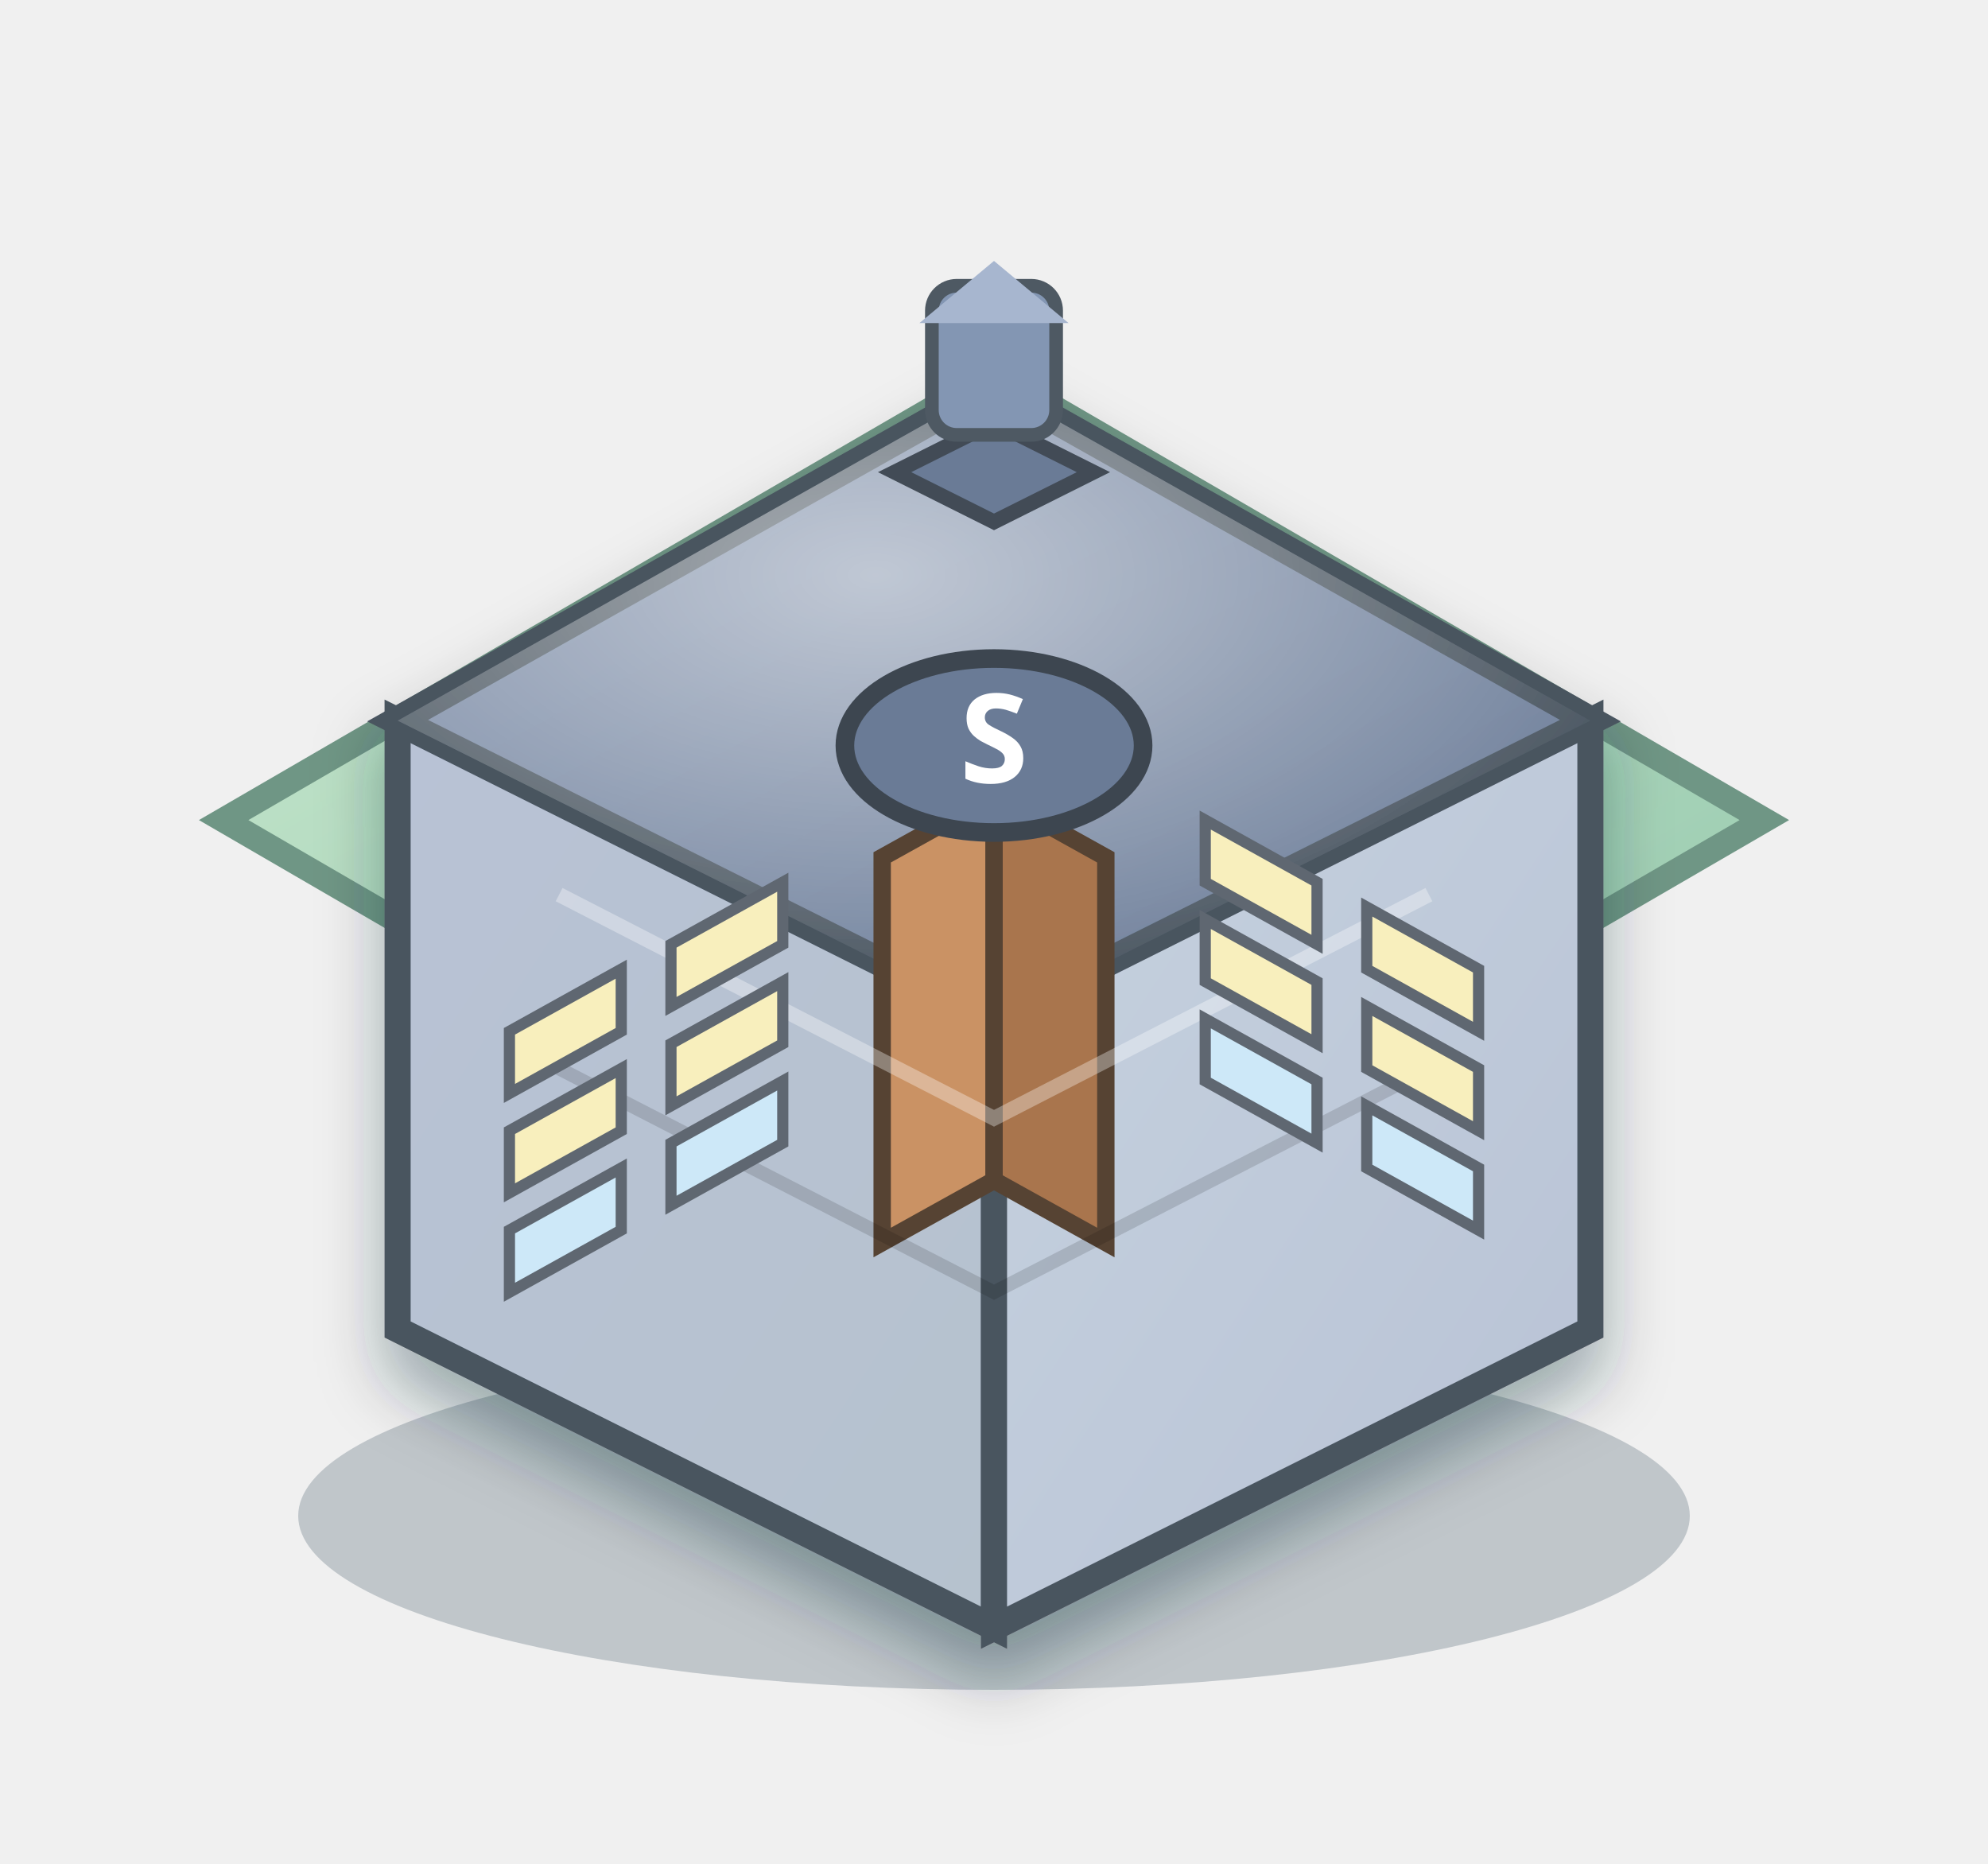
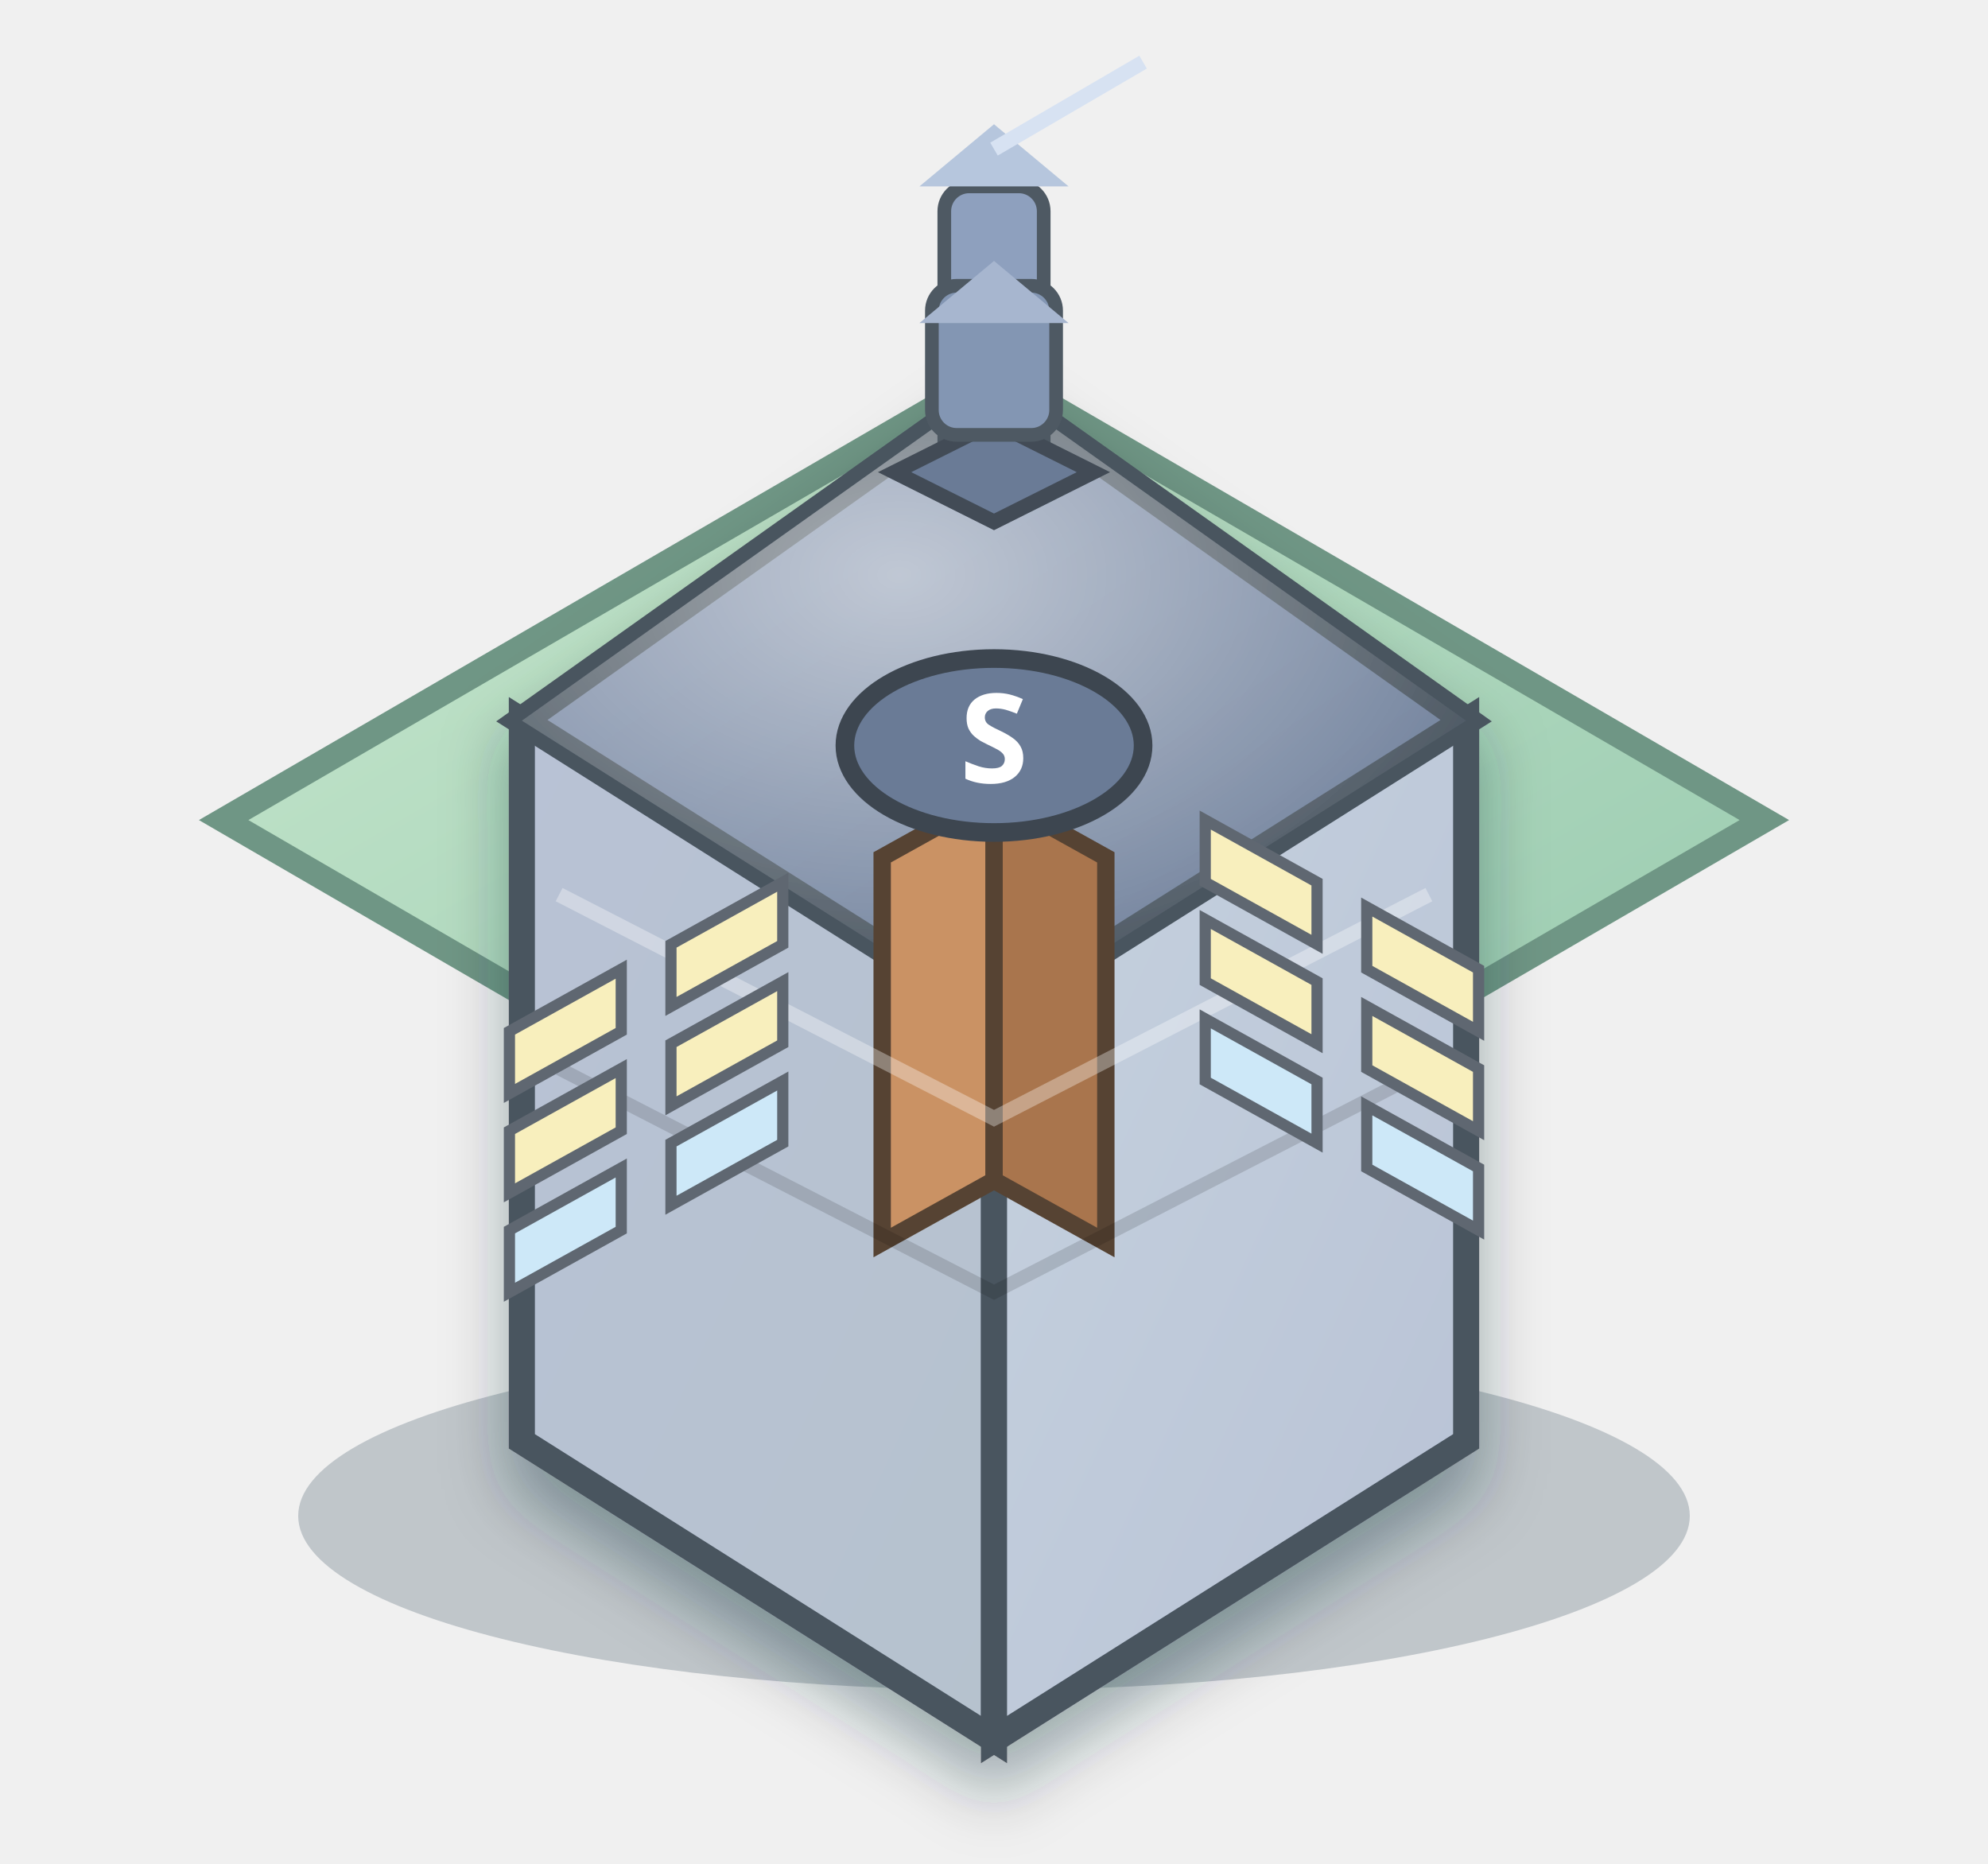
<svg xmlns="http://www.w3.org/2000/svg" width="160" height="150" viewBox="0 0 160 150" fill="none">
  <defs>
    <linearGradient id="ground" x1="0" y1="0" x2="1" y2="1">
      <stop offset="0%" stop-color="#c7e7cd" />
      <stop offset="100%" stop-color="#95c8ad" />
    </linearGradient>
    <linearGradient id="roofFace" x1="0" y1="0" x2="1" y2="1">
      <stop offset="0%" stop-color="#7f8faa" />
      <stop offset="100%" stop-color="#6a7b96" />
    </linearGradient>
    <linearGradient id="wallL" x1="0" y1="0" x2="1" y2="1">
      <stop offset="0%" stop-color="#b8c2d5" />
      <stop offset="100%" stop-color="#b6c2ce" />
    </linearGradient>
    <linearGradient id="wallR" x1="0" y1="0" x2="1" y2="1">
      <stop offset="0%" stop-color="#c6d2df" />
      <stop offset="100%" stop-color="#b8c2d5" />
    </linearGradient>
    <radialGradient id="roofSpec" cx="40%" cy="30%" r="70%">
      <stop offset="0%" stop-color="#ffffff88" />
      <stop offset="100%" stop-color="#ffffff00" />
    </radialGradient>
    <filter id="softShadow" x="-20%" y="-20%" width="140%" height="140%">
      <feDropShadow dx="0" dy="3" stdDeviation="2.6" flood-color="#122a38" flood-opacity="0.35" />
    </filter>
  </defs>
  <ellipse cx="80" cy="122" rx="56" ry="14" fill="#173246" opacity="0.22" />
  <polygon points="80,30 142,66 80,102 18,66" fill="url(#ground)" stroke="#6f9685" stroke-width="2" />
  <g filter="url(#softShadow)">
-     <polygon points="32,58 80,82 80,131 32,107" fill="url(#wallL)" stroke="#48545f" stroke-width="2.1" />
-     <polygon points="128,58 80,82 80,131 128,107" fill="url(#wallR)" stroke="#48545f" stroke-width="2.1" />
-     <polygon points="80,31 128,58 80,82 32,58" fill="url(#roofFace)" stroke="#48545f" stroke-width="2.3" />
-     <polygon points="80,31 128,58 80,82 32,58" fill="url(#roofSpec)" />
+     <polygon points="42,58 80,82 80,140 42,116" fill="url(#wallL)" stroke="#48545f" stroke-width="2.1" />
+     <polygon points="118,58 80,82 80,140 118,116" fill="url(#wallR)" stroke="#48545f" stroke-width="2.1" />
+     <polygon points="80,31 118,58 80,82 42,58" fill="url(#roofFace)" stroke="#48545f" stroke-width="2.3" />
+     <polygon points="80,31 118,58 80,82 42,58" fill="url(#roofSpec)" />
  </g>
  <polygon points="80,64 89,69 89,100 80,95" fill="#a9754d" stroke="#564333" stroke-width="1.4" />
  <polygon points="80,64 71,69 71,100 80,95" fill="#ca9264" stroke="#564333" stroke-width="1.4" />
  <polyline points="45,72 80,90 115,72" stroke="#ffffff55" stroke-width="1.2" />
  <polyline points="45,86 80,104 115,86" stroke="#00000022" stroke-width="1.1" />
  <polygon points="97,66 106,71 106,76 97,71" fill="#f8efbd" stroke="#5f6771" stroke-width="0.9" />
  <polygon points="110,73 119,78 119,83 110,78" fill="#f8efbd" stroke="#5f6771" stroke-width="0.9" />
  <polygon points="97,74 106,79 106,84 97,79" fill="#f8efbd" stroke="#5f6771" stroke-width="0.9" />
  <polygon points="110,81 119,86 119,91 110,86" fill="#f8efbd" stroke="#5f6771" stroke-width="0.9" />
  <polygon points="97,82 106,87 106,92 97,87" fill="#cde8f8" stroke="#5f6771" stroke-width="0.9" />
  <polygon points="110,89 119,94 119,99 110,94" fill="#cde8f8" stroke="#5f6771" stroke-width="0.9" />
  <polygon points="63,71 54,76 54,81 63,76" fill="#f8efbd" stroke="#5f6771" stroke-width="0.9" />
  <polygon points="50,78 41,83 41,88 50,83" fill="#f8efbd" stroke="#5f6771" stroke-width="0.9" />
  <polygon points="63,79 54,84 54,89 63,84" fill="#f8efbd" stroke="#5f6771" stroke-width="0.9" />
  <polygon points="50,86 41,91 41,96 50,91" fill="#f8efbd" stroke="#5f6771" stroke-width="0.9" />
  <polygon points="63,87 54,92 54,97 63,92" fill="#cde8f8" stroke="#5f6771" stroke-width="0.9" />
  <polygon points="50,94 41,99 41,104 50,99" fill="#cde8f8" stroke="#5f6771" stroke-width="0.9" />
  <ellipse cx="80" cy="60" rx="12" ry="7" fill="#6a7b96" stroke="#3d4650" stroke-width="1.5" />
  <text x="80" y="63" font-size="10" text-anchor="middle" fill="#ffffff" font-family="Verdana" font-weight="700">S</text>
+   <rect x="76" y="15" width="8" height="24" rx="2" fill="#8ea0be" stroke="#4e5963" stroke-width="1.1" />
+   <path d="M80 10 L86 15 L74 15 Z" fill="#b6c6dd" />
+   <line x1="80" y1="12" x2="92" y2="5" stroke="#d7e2f2" stroke-width="1.2" />
  <polygon points="72,38 80,34 88,38 80,42" fill="#6a7b96" stroke="#424b56" stroke-width="1.2" />
  <rect x="75" y="23" width="10" height="12" rx="2" fill="#8396b3" stroke="#4e5963" stroke-width="1.1" />
  <path d="M80 21 L86 26 L74 26 Z" fill="#a7b6cf" />
</svg>
